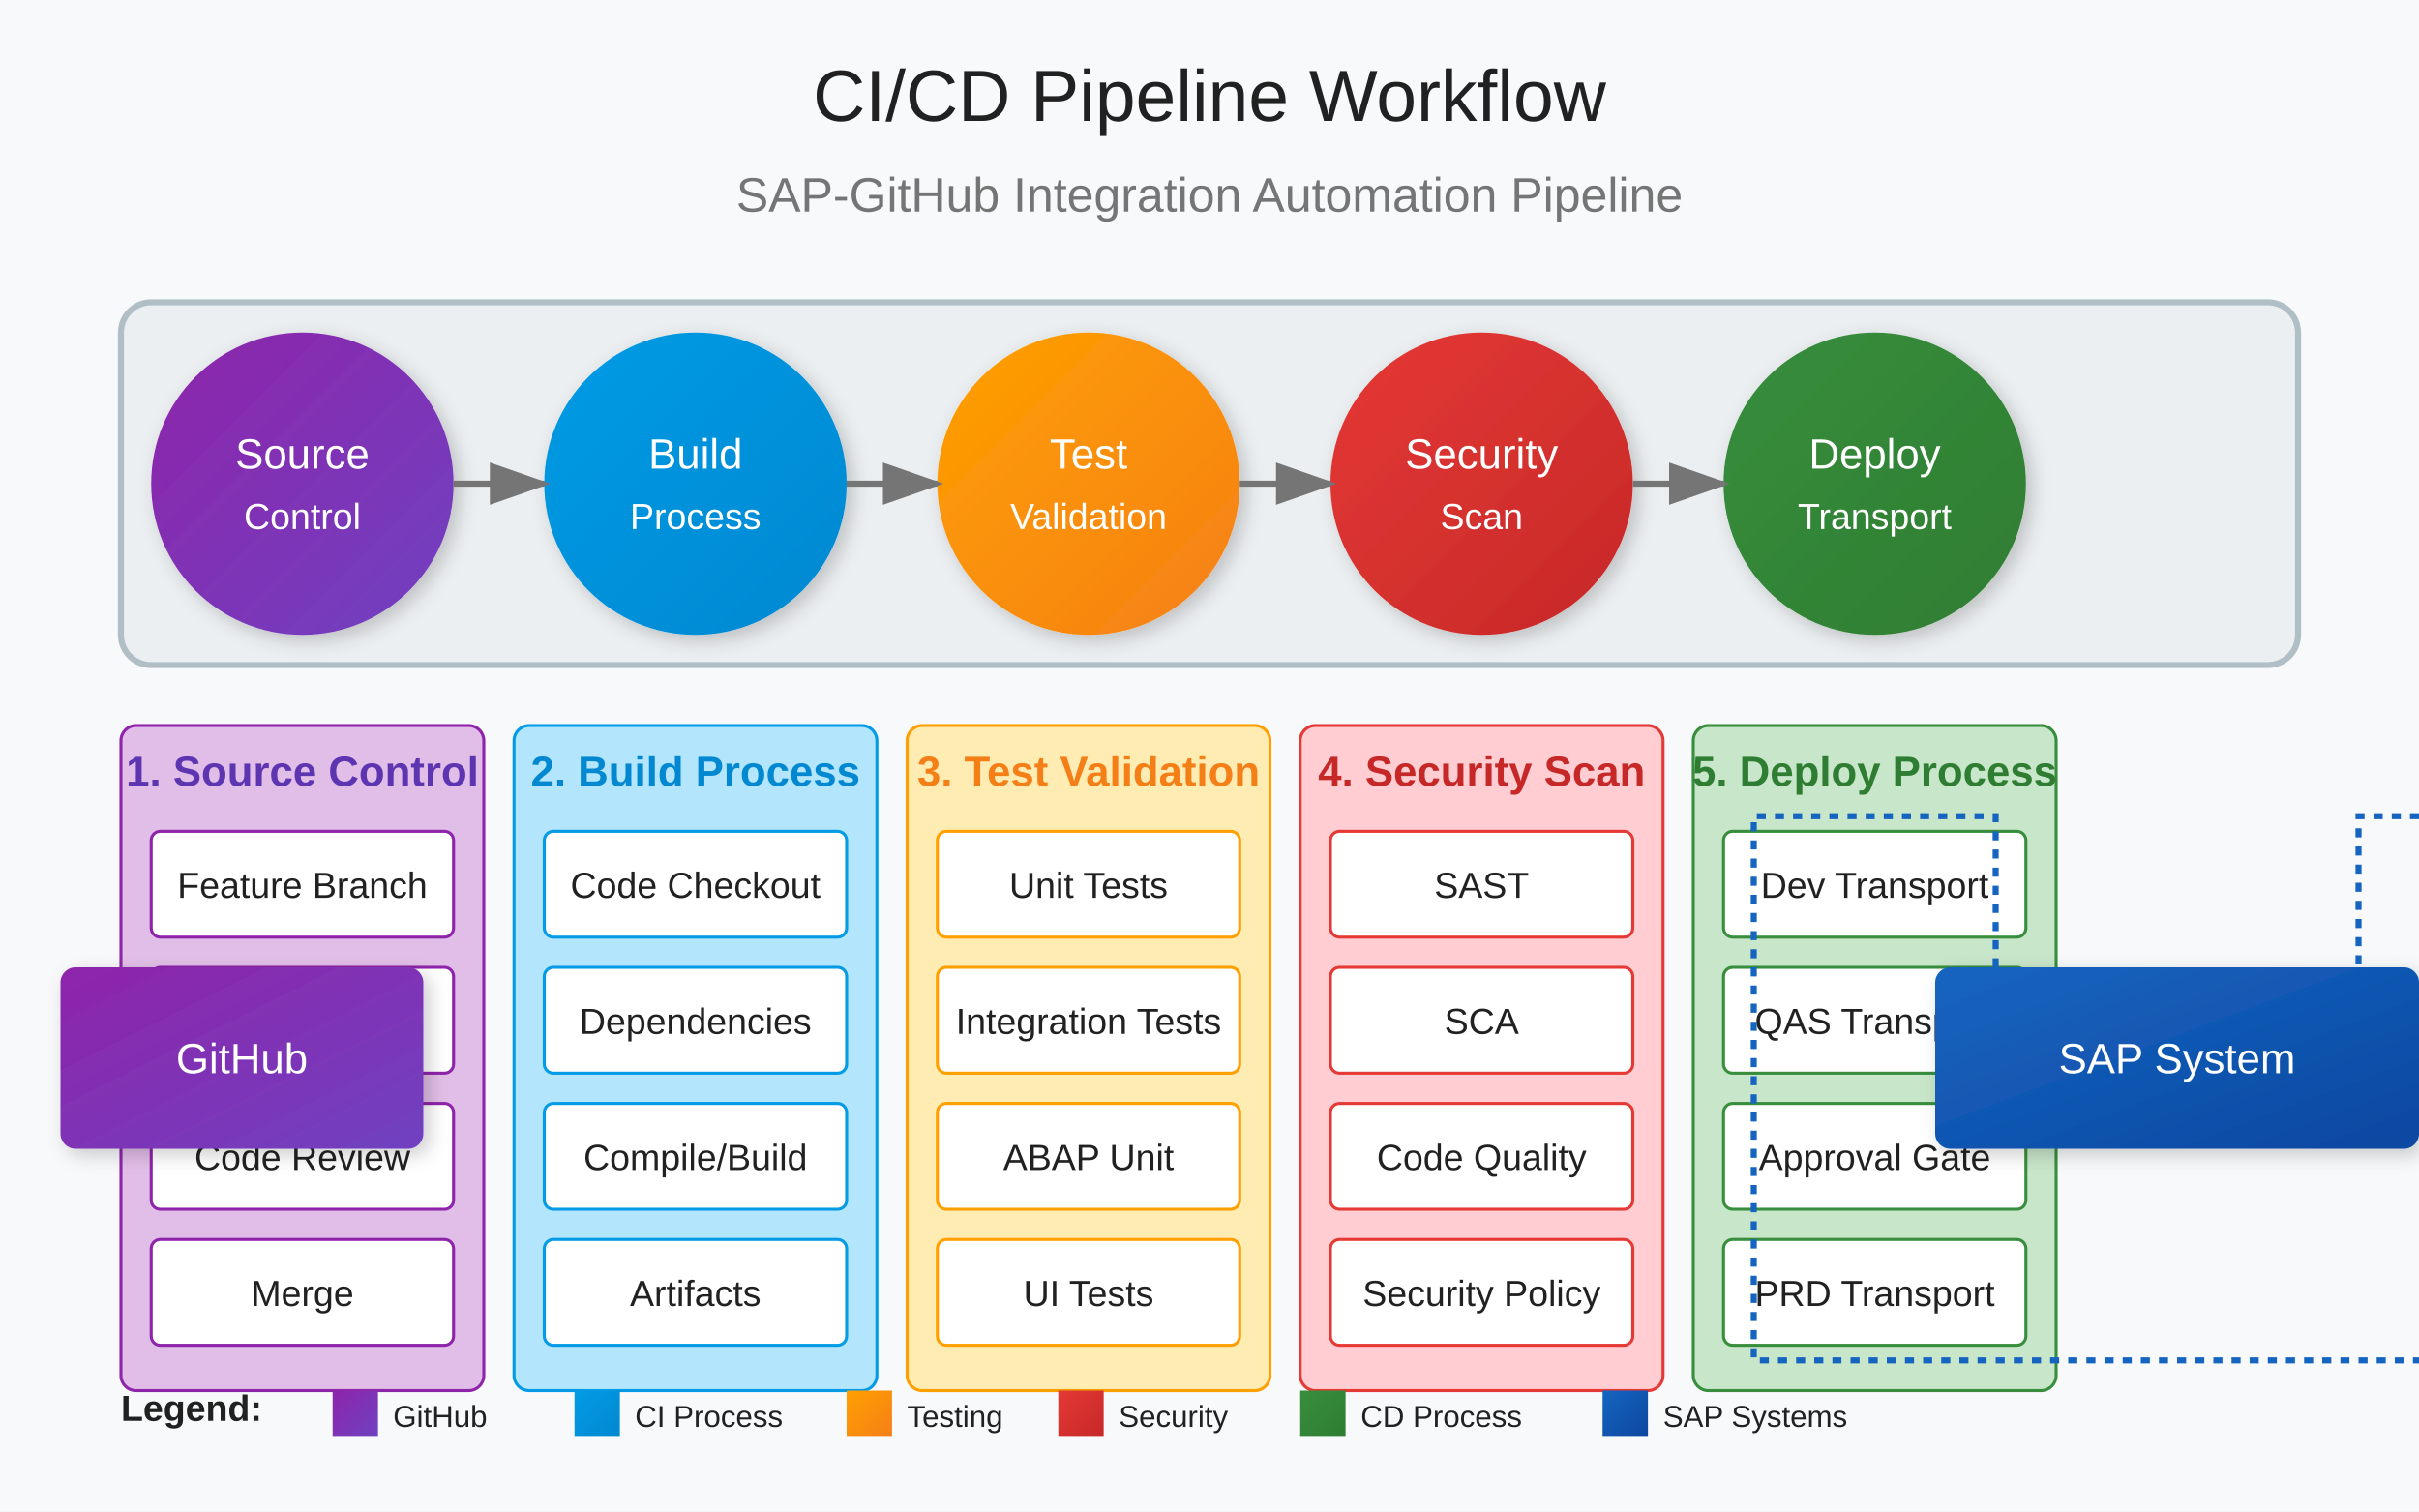
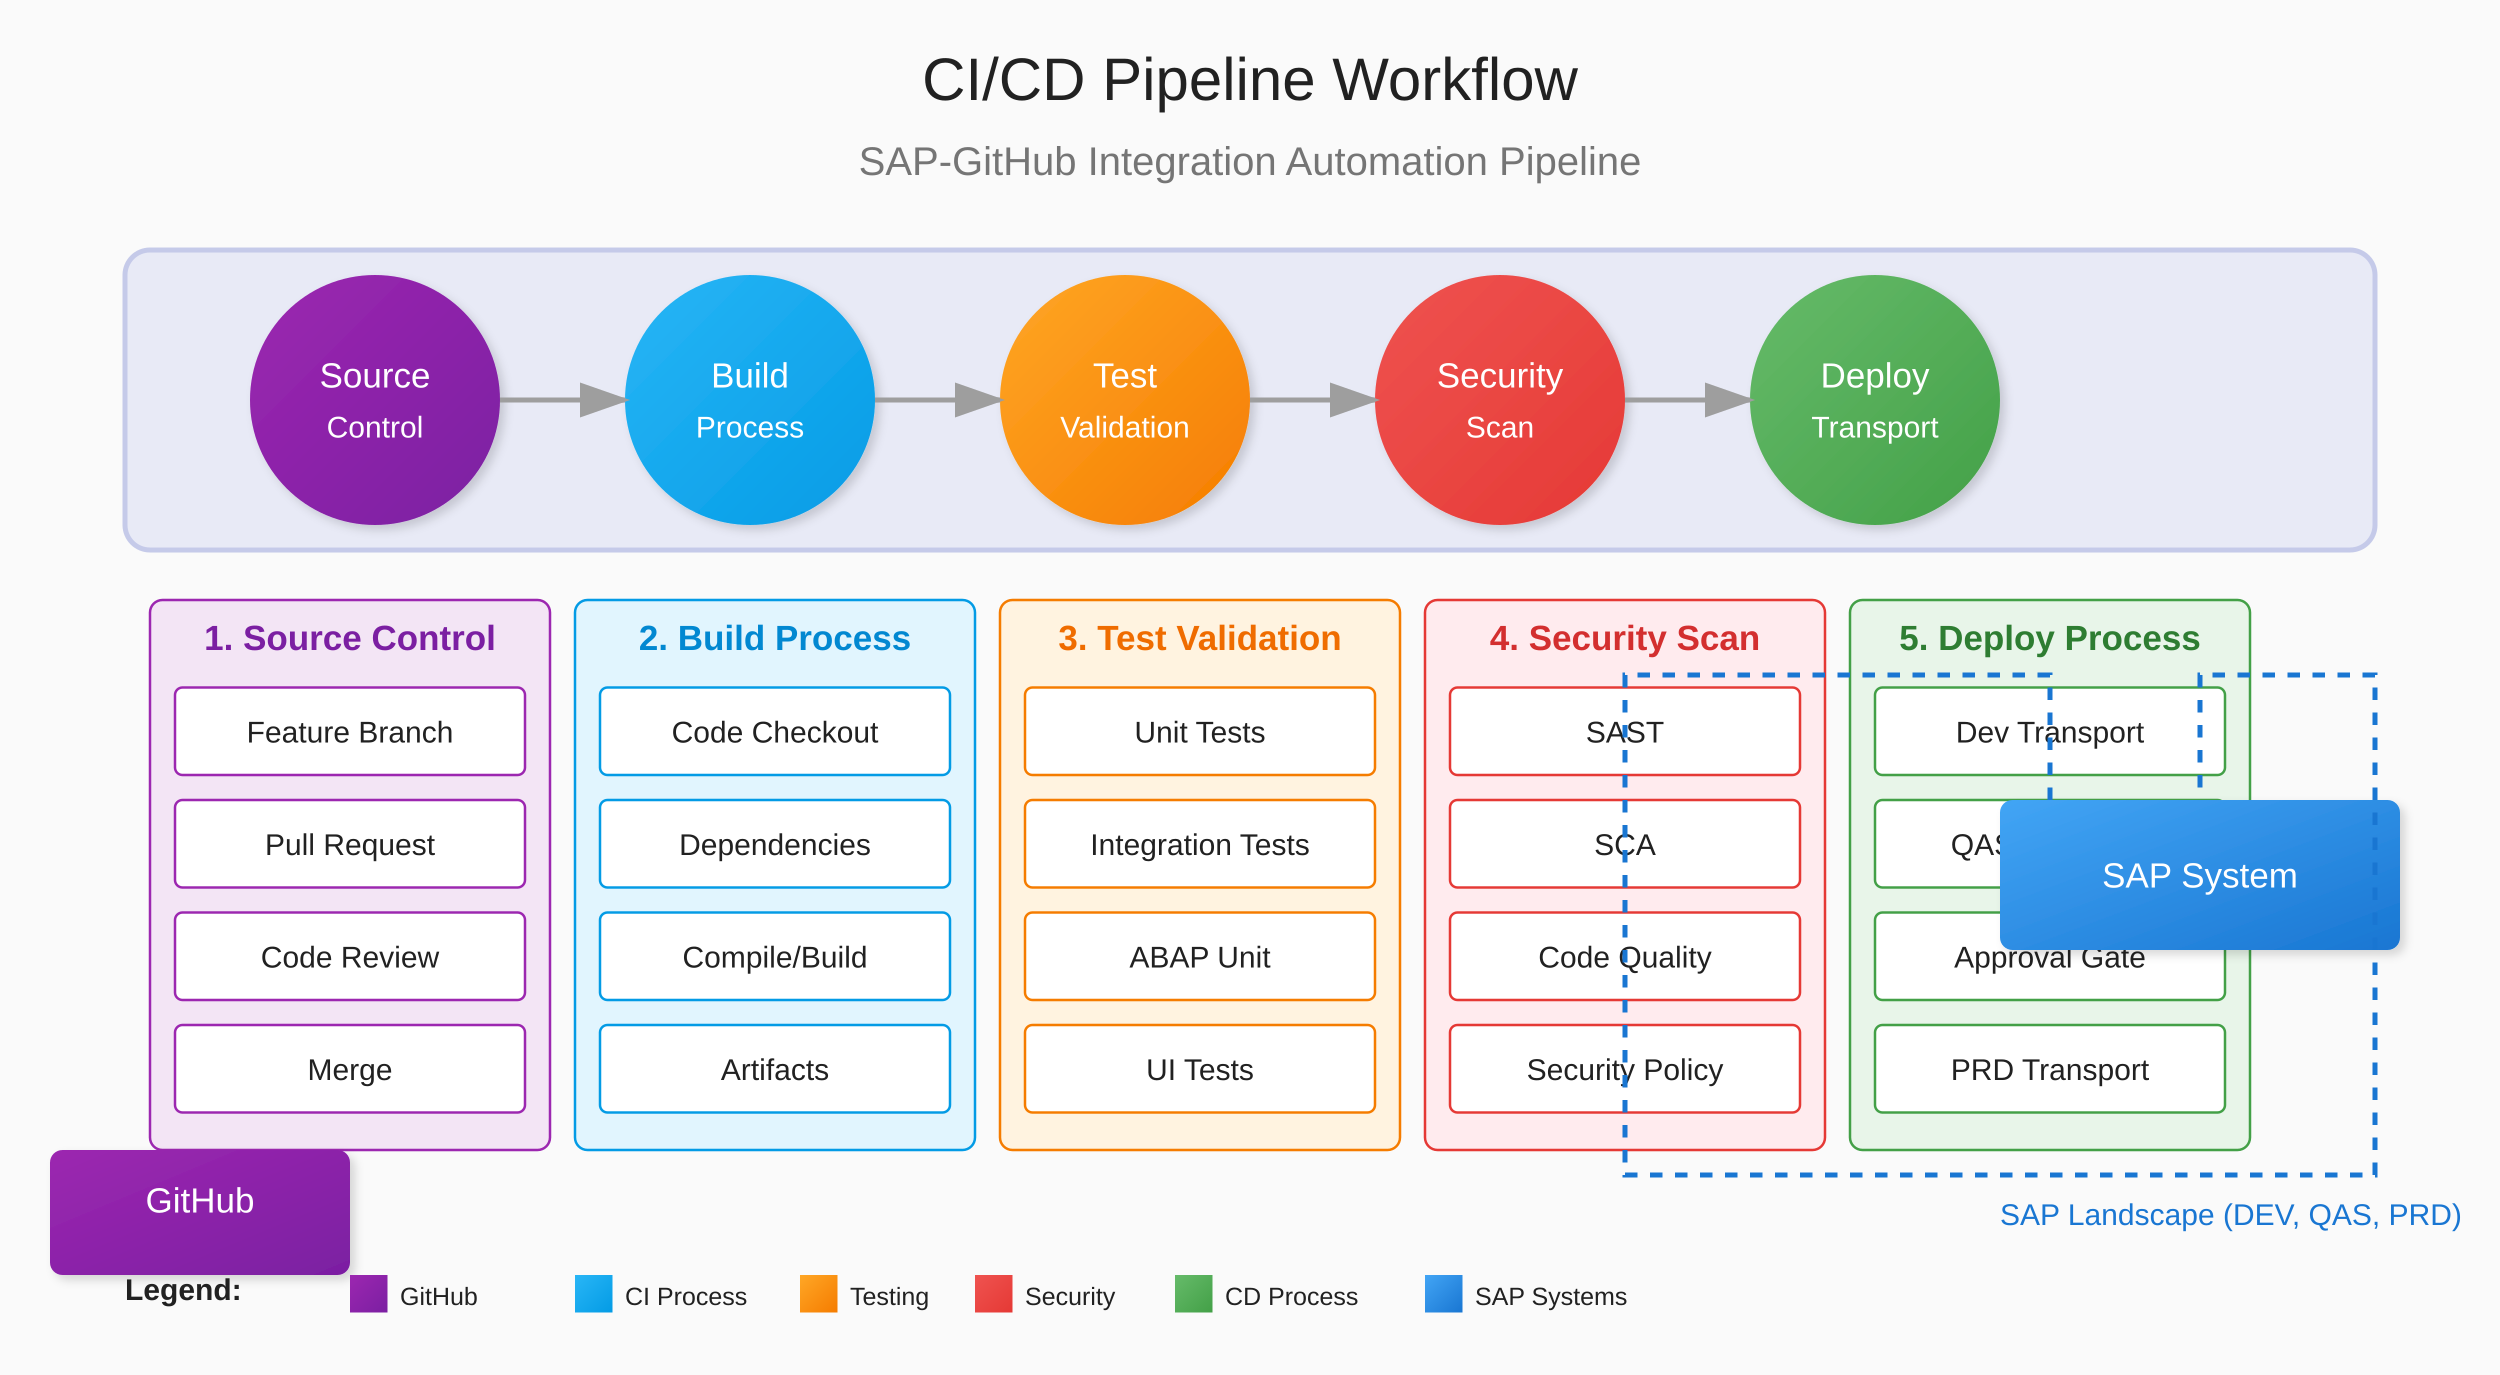
- <svg xmlns="http://www.w3.org/2000/svg" width="800" height="500" viewBox="0 0 800 500" role="img" aria-labelledby="title desc">
+ <svg xmlns="http://www.w3.org/2000/svg" width="1000" height="550" viewBox="0 0 1000 550" role="img" aria-labelledby="title desc">
  <defs>
    <marker id="arrowhead" markerWidth="10" markerHeight="7" refX="9" refY="3.5" orient="auto">
-       <polygon points="0 0, 10 3.5, 0 7" fill="#757575" />
+       <polygon points="0 0, 10 3.5, 0 7" fill="#9E9E9E" />
    </marker>
    <linearGradient id="sapGradient" x1="0%" y1="0%" x2="100%" y2="100%">
-       <stop offset="0%" style="stop-color:#1565C0;stop-opacity:1" />
-       <stop offset="100%" style="stop-color:#0D47A1;stop-opacity:1" />
+       <stop offset="0%" style="stop-color:#42A5F5;stop-opacity:1" />
+       <stop offset="100%" style="stop-color:#1976D2;stop-opacity:1" />
    </linearGradient>
    <linearGradient id="githubGradient" x1="0%" y1="0%" x2="100%" y2="100%">
-       <stop offset="0%" style="stop-color:#8E24AA;stop-opacity:1" />
-       <stop offset="100%" style="stop-color:#6F42C1;stop-opacity:1" />
+       <stop offset="0%" style="stop-color:#9C27B0;stop-opacity:1" />
+       <stop offset="100%" style="stop-color:#7B1FA2;stop-opacity:1" />
    </linearGradient>
    <linearGradient id="ciGradient" x1="0%" y1="0%" x2="100%" y2="100%">
-       <stop offset="0%" style="stop-color:#039BE5;stop-opacity:1" />
-       <stop offset="100%" style="stop-color:#0288D1;stop-opacity:1" />
+       <stop offset="0%" style="stop-color:#29B6F6;stop-opacity:1" />
+       <stop offset="100%" style="stop-color:#039BE5;stop-opacity:1" />
    </linearGradient>
    <linearGradient id="cdGradient" x1="0%" y1="0%" x2="100%" y2="100%">
-       <stop offset="0%" style="stop-color:#388E3C;stop-opacity:1" />
-       <stop offset="100%" style="stop-color:#2E7D32;stop-opacity:1" />
+       <stop offset="0%" style="stop-color:#66BB6A;stop-opacity:1" />
+       <stop offset="100%" style="stop-color:#43A047;stop-opacity:1" />
    </linearGradient>
    <linearGradient id="testGradient" x1="0%" y1="0%" x2="100%" y2="100%">
-       <stop offset="0%" style="stop-color:#FFA000;stop-opacity:1" />
-       <stop offset="100%" style="stop-color:#F57F17;stop-opacity:1" />
+       <stop offset="0%" style="stop-color:#FFA726;stop-opacity:1" />
+       <stop offset="100%" style="stop-color:#F57C00;stop-opacity:1" />
    </linearGradient>
    <linearGradient id="securityGradient" x1="0%" y1="0%" x2="100%" y2="100%">
-       <stop offset="0%" style="stop-color:#E53935;stop-opacity:1" />
-       <stop offset="100%" style="stop-color:#C62828;stop-opacity:1" />
+       <stop offset="0%" style="stop-color:#EF5350;stop-opacity:1" />
+       <stop offset="100%" style="stop-color:#E53935;stop-opacity:1" />
    </linearGradient>
    <filter id="dropShadow" x="-20%" y="-20%" width="140%" height="140%">
-       <feGaussianBlur in="SourceAlpha" stdDeviation="3" />
+       <feGaussianBlur in="SourceAlpha" stdDeviation="2" />
      <feOffset dx="2" dy="2" result="offsetblur" />
      <feComponentTransfer>
-         <feFuncA type="linear" slope="0.2" />
+         <feFuncA type="linear" slope="0.15" />
      </feComponentTransfer>
      <feMerge>
        <feMergeNode />
        <feMergeNode in="SourceGraphic" />
      </feMerge>
    </filter>
  </defs>
-   <rect width="800" height="500" fill="#f8f9fa" />
-   <text x="400" y="40" font-family="Arial, sans-serif" font-size="24" text-anchor="middle" fill="#212121">CI/CD Pipeline Workflow</text>
-   <text x="400" y="70" font-family="Arial, sans-serif" font-size="16" text-anchor="middle" fill="#757575">SAP-GitHub Integration Automation Pipeline</text>
-   <rect x="40" y="100" width="720" height="120" rx="10" ry="10" fill="#ECEFF1" stroke="#B0BEC5" stroke-width="2" />
-   <g transform="translate(100, 160)">
+   <rect width="1000" height="550" fill="#FAFAFA" />
+   <text x="500" y="40" font-family="Arial, sans-serif" font-size="24" text-anchor="middle" fill="#212121">CI/CD Pipeline Workflow</text>
+   <text x="500" y="70" font-family="Arial, sans-serif" font-size="16" text-anchor="middle" fill="#757575">SAP-GitHub Integration Automation Pipeline</text>
+   <rect x="50" y="100" width="900" height="120" rx="10" ry="10" fill="#E8EAF6" stroke="#C5CAE9" stroke-width="2" />
+   <g transform="translate(150, 160)">
    <circle cx="0" cy="0" r="50" fill="url(#githubGradient)" filter="url(#dropShadow)" />
    <text x="0" y="-5" font-family="Arial, sans-serif" font-size="14" text-anchor="middle" fill="#FFFFFF">Source</text>
    <text x="0" y="15" font-family="Arial, sans-serif" font-size="12" text-anchor="middle" fill="#FFFFFF">Control</text>
  </g>
-   <g transform="translate(230, 160)">
+   <g transform="translate(300, 160)">
    <circle cx="0" cy="0" r="50" fill="url(#ciGradient)" filter="url(#dropShadow)" />
    <text x="0" y="-5" font-family="Arial, sans-serif" font-size="14" text-anchor="middle" fill="#FFFFFF">Build</text>
    <text x="0" y="15" font-family="Arial, sans-serif" font-size="12" text-anchor="middle" fill="#FFFFFF">Process</text>
  </g>
-   <g transform="translate(360, 160)">
+   <g transform="translate(450, 160)">
    <circle cx="0" cy="0" r="50" fill="url(#testGradient)" filter="url(#dropShadow)" />
    <text x="0" y="-5" font-family="Arial, sans-serif" font-size="14" text-anchor="middle" fill="#FFFFFF">Test</text>
    <text x="0" y="15" font-family="Arial, sans-serif" font-size="12" text-anchor="middle" fill="#FFFFFF">Validation</text>
  </g>
-   <g transform="translate(490, 160)">
+   <g transform="translate(600, 160)">
    <circle cx="0" cy="0" r="50" fill="url(#securityGradient)" filter="url(#dropShadow)" />
    <text x="0" y="-5" font-family="Arial, sans-serif" font-size="14" text-anchor="middle" fill="#FFFFFF">Security</text>
    <text x="0" y="15" font-family="Arial, sans-serif" font-size="12" text-anchor="middle" fill="#FFFFFF">Scan</text>
  </g>
-   <g transform="translate(620, 160)">
+   <g transform="translate(750, 160)">
    <circle cx="0" cy="0" r="50" fill="url(#cdGradient)" filter="url(#dropShadow)" />
    <text x="0" y="-5" font-family="Arial, sans-serif" font-size="14" text-anchor="middle" fill="#FFFFFF">Deploy</text>
    <text x="0" y="15" font-family="Arial, sans-serif" font-size="12" text-anchor="middle" fill="#FFFFFF">Transport</text>
  </g>
-   <line x1="150" y1="160" x2="180" y2="160" stroke="#757575" stroke-width="2" marker-end="url(#arrowhead)" />
-   <line x1="280" y1="160" x2="310" y2="160" stroke="#757575" stroke-width="2" marker-end="url(#arrowhead)" />
-   <line x1="410" y1="160" x2="440" y2="160" stroke="#757575" stroke-width="2" marker-end="url(#arrowhead)" />
-   <line x1="540" y1="160" x2="570" y2="160" stroke="#757575" stroke-width="2" marker-end="url(#arrowhead)" />
-   <rect x="40" y="240" width="120" height="220" rx="5" ry="5" fill="#E1BEE7" stroke="#8E24AA" stroke-width="1" />
-   <text x="100" y="260" font-family="Arial, sans-serif" font-size="14" font-weight="bold" text-anchor="middle" fill="#5E35B1">1. Source Control</text>
-   <rect x="50" y="275" width="100" height="35" rx="3" ry="3" fill="#FFFFFF" stroke="#8E24AA" stroke-width="1" />
-   <text x="100" y="297" font-family="Arial, sans-serif" font-size="12" text-anchor="middle" fill="#212121">Feature Branch</text>
-   <rect x="50" y="320" width="100" height="35" rx="3" ry="3" fill="#FFFFFF" stroke="#8E24AA" stroke-width="1" />
-   <text x="100" y="342" font-family="Arial, sans-serif" font-size="12" text-anchor="middle" fill="#212121">Pull Request</text>
-   <rect x="50" y="365" width="100" height="35" rx="3" ry="3" fill="#FFFFFF" stroke="#8E24AA" stroke-width="1" />
-   <text x="100" y="387" font-family="Arial, sans-serif" font-size="12" text-anchor="middle" fill="#212121">Code Review</text>
-   <rect x="50" y="410" width="100" height="35" rx="3" ry="3" fill="#FFFFFF" stroke="#8E24AA" stroke-width="1" />
-   <text x="100" y="432" font-family="Arial, sans-serif" font-size="12" text-anchor="middle" fill="#212121">Merge</text>
-   <rect x="170" y="240" width="120" height="220" rx="5" ry="5" fill="#B3E5FC" stroke="#039BE5" stroke-width="1" />
-   <text x="230" y="260" font-family="Arial, sans-serif" font-size="14" font-weight="bold" text-anchor="middle" fill="#0288D1">2. Build Process</text>
-   <rect x="180" y="275" width="100" height="35" rx="3" ry="3" fill="#FFFFFF" stroke="#039BE5" stroke-width="1" />
-   <text x="230" y="297" font-family="Arial, sans-serif" font-size="12" text-anchor="middle" fill="#212121">Code Checkout</text>
-   <rect x="180" y="320" width="100" height="35" rx="3" ry="3" fill="#FFFFFF" stroke="#039BE5" stroke-width="1" />
-   <text x="230" y="342" font-family="Arial, sans-serif" font-size="12" text-anchor="middle" fill="#212121">Dependencies</text>
-   <rect x="180" y="365" width="100" height="35" rx="3" ry="3" fill="#FFFFFF" stroke="#039BE5" stroke-width="1" />
-   <text x="230" y="387" font-family="Arial, sans-serif" font-size="12" text-anchor="middle" fill="#212121">Compile/Build</text>
-   <rect x="180" y="410" width="100" height="35" rx="3" ry="3" fill="#FFFFFF" stroke="#039BE5" stroke-width="1" />
-   <text x="230" y="432" font-family="Arial, sans-serif" font-size="12" text-anchor="middle" fill="#212121">Artifacts</text>
-   <rect x="300" y="240" width="120" height="220" rx="5" ry="5" fill="#FFECB3" stroke="#FFA000" stroke-width="1" />
-   <text x="360" y="260" font-family="Arial, sans-serif" font-size="14" font-weight="bold" text-anchor="middle" fill="#F57F17">3. Test Validation</text>
-   <rect x="310" y="275" width="100" height="35" rx="3" ry="3" fill="#FFFFFF" stroke="#FFA000" stroke-width="1" />
-   <text x="360" y="297" font-family="Arial, sans-serif" font-size="12" text-anchor="middle" fill="#212121">Unit Tests</text>
-   <rect x="310" y="320" width="100" height="35" rx="3" ry="3" fill="#FFFFFF" stroke="#FFA000" stroke-width="1" />
-   <text x="360" y="342" font-family="Arial, sans-serif" font-size="12" text-anchor="middle" fill="#212121">Integration Tests</text>
-   <rect x="310" y="365" width="100" height="35" rx="3" ry="3" fill="#FFFFFF" stroke="#FFA000" stroke-width="1" />
-   <text x="360" y="387" font-family="Arial, sans-serif" font-size="12" text-anchor="middle" fill="#212121">ABAP Unit</text>
-   <rect x="310" y="410" width="100" height="35" rx="3" ry="3" fill="#FFFFFF" stroke="#FFA000" stroke-width="1" />
-   <text x="360" y="432" font-family="Arial, sans-serif" font-size="12" text-anchor="middle" fill="#212121">UI Tests</text>
-   <rect x="430" y="240" width="120" height="220" rx="5" ry="5" fill="#FFCDD2" stroke="#E53935" stroke-width="1" />
-   <text x="490" y="260" font-family="Arial, sans-serif" font-size="14" font-weight="bold" text-anchor="middle" fill="#C62828">4. Security Scan</text>
-   <rect x="440" y="275" width="100" height="35" rx="3" ry="3" fill="#FFFFFF" stroke="#E53935" stroke-width="1" />
-   <text x="490" y="297" font-family="Arial, sans-serif" font-size="12" text-anchor="middle" fill="#212121">SAST</text>
-   <rect x="440" y="320" width="100" height="35" rx="3" ry="3" fill="#FFFFFF" stroke="#E53935" stroke-width="1" />
-   <text x="490" y="342" font-family="Arial, sans-serif" font-size="12" text-anchor="middle" fill="#212121">SCA</text>
-   <rect x="440" y="365" width="100" height="35" rx="3" ry="3" fill="#FFFFFF" stroke="#E53935" stroke-width="1" />
-   <text x="490" y="387" font-family="Arial, sans-serif" font-size="12" text-anchor="middle" fill="#212121">Code Quality</text>
-   <rect x="440" y="410" width="100" height="35" rx="3" ry="3" fill="#FFFFFF" stroke="#E53935" stroke-width="1" />
-   <text x="490" y="432" font-family="Arial, sans-serif" font-size="12" text-anchor="middle" fill="#212121">Security Policy</text>
-   <rect x="560" y="240" width="120" height="220" rx="5" ry="5" fill="#C8E6C9" stroke="#388E3C" stroke-width="1" />
-   <text x="620" y="260" font-family="Arial, sans-serif" font-size="14" font-weight="bold" text-anchor="middle" fill="#2E7D32">5. Deploy Process</text>
-   <rect x="570" y="275" width="100" height="35" rx="3" ry="3" fill="#FFFFFF" stroke="#388E3C" stroke-width="1" />
-   <text x="620" y="297" font-family="Arial, sans-serif" font-size="12" text-anchor="middle" fill="#212121">Dev Transport</text>
-   <rect x="570" y="320" width="100" height="35" rx="3" ry="3" fill="#FFFFFF" stroke="#388E3C" stroke-width="1" />
-   <text x="620" y="342" font-family="Arial, sans-serif" font-size="12" text-anchor="middle" fill="#212121">QAS Transport</text>
-   <rect x="570" y="365" width="100" height="35" rx="3" ry="3" fill="#FFFFFF" stroke="#388E3C" stroke-width="1" />
-   <text x="620" y="387" font-family="Arial, sans-serif" font-size="12" text-anchor="middle" fill="#212121">Approval Gate</text>
-   <rect x="570" y="410" width="100" height="35" rx="3" ry="3" fill="#FFFFFF" stroke="#388E3C" stroke-width="1" />
-   <text x="620" y="432" font-family="Arial, sans-serif" font-size="12" text-anchor="middle" fill="#212121">PRD Transport</text>
-   <g transform="translate(720, 350)">
-     <rect x="-80" y="-30" width="160" height="60" rx="5" ry="5" fill="url(#sapGradient)" filter="url(#dropShadow)" />
-     <text x="0" y="5" font-family="Arial, sans-serif" font-size="14" text-anchor="middle" fill="#FFFFFF">SAP System</text>
-     <path d="M -60,-30 L -60,-80 L -140,-80 L -140,100 L 700,100 L 700,-80 L 60,-80 L 60,-30" stroke="#1565C0" stroke-width="2" stroke-dasharray="3,3" fill="none" />
-     <text x="300" y="120" font-family="Arial, sans-serif" font-size="12" fill="#1565C0">SAP Landscape (DEV, QAS, PRD)</text>
+   <line x1="200" y1="160" x2="250" y2="160" stroke="#9E9E9E" stroke-width="2" marker-end="url(#arrowhead)" />
+   <line x1="350" y1="160" x2="400" y2="160" stroke="#9E9E9E" stroke-width="2" marker-end="url(#arrowhead)" />
+   <line x1="500" y1="160" x2="550" y2="160" stroke="#9E9E9E" stroke-width="2" marker-end="url(#arrowhead)" />
+   <line x1="650" y1="160" x2="700" y2="160" stroke="#9E9E9E" stroke-width="2" marker-end="url(#arrowhead)" />
+   <rect x="60" y="240" width="160" height="220" rx="5" ry="5" fill="#F3E5F5" stroke="#9C27B0" stroke-width="1" />
+   <text x="140" y="260" font-family="Arial, sans-serif" font-size="14" font-weight="bold" text-anchor="middle" fill="#7B1FA2">1. Source Control</text>
+   <rect x="70" y="275" width="140" height="35" rx="3" ry="3" fill="#FFFFFF" stroke="#9C27B0" stroke-width="1" />
+   <text x="140" y="297" font-family="Arial, sans-serif" font-size="12" text-anchor="middle" fill="#212121">Feature Branch</text>
+   <rect x="70" y="320" width="140" height="35" rx="3" ry="3" fill="#FFFFFF" stroke="#9C27B0" stroke-width="1" />
+   <text x="140" y="342" font-family="Arial, sans-serif" font-size="12" text-anchor="middle" fill="#212121">Pull Request</text>
+   <rect x="70" y="365" width="140" height="35" rx="3" ry="3" fill="#FFFFFF" stroke="#9C27B0" stroke-width="1" />
+   <text x="140" y="387" font-family="Arial, sans-serif" font-size="12" text-anchor="middle" fill="#212121">Code Review</text>
+   <rect x="70" y="410" width="140" height="35" rx="3" ry="3" fill="#FFFFFF" stroke="#9C27B0" stroke-width="1" />
+   <text x="140" y="432" font-family="Arial, sans-serif" font-size="12" text-anchor="middle" fill="#212121">Merge</text>
+   <rect x="230" y="240" width="160" height="220" rx="5" ry="5" fill="#E1F5FE" stroke="#039BE5" stroke-width="1" />
+   <text x="310" y="260" font-family="Arial, sans-serif" font-size="14" font-weight="bold" text-anchor="middle" fill="#0288D1">2. Build Process</text>
+   <rect x="240" y="275" width="140" height="35" rx="3" ry="3" fill="#FFFFFF" stroke="#039BE5" stroke-width="1" />
+   <text x="310" y="297" font-family="Arial, sans-serif" font-size="12" text-anchor="middle" fill="#212121">Code Checkout</text>
+   <rect x="240" y="320" width="140" height="35" rx="3" ry="3" fill="#FFFFFF" stroke="#039BE5" stroke-width="1" />
+   <text x="310" y="342" font-family="Arial, sans-serif" font-size="12" text-anchor="middle" fill="#212121">Dependencies</text>
+   <rect x="240" y="365" width="140" height="35" rx="3" ry="3" fill="#FFFFFF" stroke="#039BE5" stroke-width="1" />
+   <text x="310" y="387" font-family="Arial, sans-serif" font-size="12" text-anchor="middle" fill="#212121">Compile/Build</text>
+   <rect x="240" y="410" width="140" height="35" rx="3" ry="3" fill="#FFFFFF" stroke="#039BE5" stroke-width="1" />
+   <text x="310" y="432" font-family="Arial, sans-serif" font-size="12" text-anchor="middle" fill="#212121">Artifacts</text>
+   <rect x="400" y="240" width="160" height="220" rx="5" ry="5" fill="#FFF3E0" stroke="#F57C00" stroke-width="1" />
+   <text x="480" y="260" font-family="Arial, sans-serif" font-size="14" font-weight="bold" text-anchor="middle" fill="#EF6C00">3. Test Validation</text>
+   <rect x="410" y="275" width="140" height="35" rx="3" ry="3" fill="#FFFFFF" stroke="#F57C00" stroke-width="1" />
+   <text x="480" y="297" font-family="Arial, sans-serif" font-size="12" text-anchor="middle" fill="#212121">Unit Tests</text>
+   <rect x="410" y="320" width="140" height="35" rx="3" ry="3" fill="#FFFFFF" stroke="#F57C00" stroke-width="1" />
+   <text x="480" y="342" font-family="Arial, sans-serif" font-size="12" text-anchor="middle" fill="#212121">Integration Tests</text>
+   <rect x="410" y="365" width="140" height="35" rx="3" ry="3" fill="#FFFFFF" stroke="#F57C00" stroke-width="1" />
+   <text x="480" y="387" font-family="Arial, sans-serif" font-size="12" text-anchor="middle" fill="#212121">ABAP Unit</text>
+   <rect x="410" y="410" width="140" height="35" rx="3" ry="3" fill="#FFFFFF" stroke="#F57C00" stroke-width="1" />
+   <text x="480" y="432" font-family="Arial, sans-serif" font-size="12" text-anchor="middle" fill="#212121">UI Tests</text>
+   <rect x="570" y="240" width="160" height="220" rx="5" ry="5" fill="#FFEBEE" stroke="#E53935" stroke-width="1" />
+   <text x="650" y="260" font-family="Arial, sans-serif" font-size="14" font-weight="bold" text-anchor="middle" fill="#D32F2F">4. Security Scan</text>
+   <rect x="580" y="275" width="140" height="35" rx="3" ry="3" fill="#FFFFFF" stroke="#E53935" stroke-width="1" />
+   <text x="650" y="297" font-family="Arial, sans-serif" font-size="12" text-anchor="middle" fill="#212121">SAST</text>
+   <rect x="580" y="320" width="140" height="35" rx="3" ry="3" fill="#FFFFFF" stroke="#E53935" stroke-width="1" />
+   <text x="650" y="342" font-family="Arial, sans-serif" font-size="12" text-anchor="middle" fill="#212121">SCA</text>
+   <rect x="580" y="365" width="140" height="35" rx="3" ry="3" fill="#FFFFFF" stroke="#E53935" stroke-width="1" />
+   <text x="650" y="387" font-family="Arial, sans-serif" font-size="12" text-anchor="middle" fill="#212121">Code Quality</text>
+   <rect x="580" y="410" width="140" height="35" rx="3" ry="3" fill="#FFFFFF" stroke="#E53935" stroke-width="1" />
+   <text x="650" y="432" font-family="Arial, sans-serif" font-size="12" text-anchor="middle" fill="#212121">Security Policy</text>
+   <rect x="740" y="240" width="160" height="220" rx="5" ry="5" fill="#E8F5E9" stroke="#43A047" stroke-width="1" />
+   <text x="820" y="260" font-family="Arial, sans-serif" font-size="14" font-weight="bold" text-anchor="middle" fill="#2E7D32">5. Deploy Process</text>
+   <rect x="750" y="275" width="140" height="35" rx="3" ry="3" fill="#FFFFFF" stroke="#43A047" stroke-width="1" />
+   <text x="820" y="297" font-family="Arial, sans-serif" font-size="12" text-anchor="middle" fill="#212121">Dev Transport</text>
+   <rect x="750" y="320" width="140" height="35" rx="3" ry="3" fill="#FFFFFF" stroke="#43A047" stroke-width="1" />
+   <text x="820" y="342" font-family="Arial, sans-serif" font-size="12" text-anchor="middle" fill="#212121">QAS Transport</text>
+   <rect x="750" y="365" width="140" height="35" rx="3" ry="3" fill="#FFFFFF" stroke="#43A047" stroke-width="1" />
+   <text x="820" y="387" font-family="Arial, sans-serif" font-size="12" text-anchor="middle" fill="#212121">Approval Gate</text>
+   <rect x="750" y="410" width="140" height="35" rx="3" ry="3" fill="#FFFFFF" stroke="#43A047" stroke-width="1" />
+   <text x="820" y="432" font-family="Arial, sans-serif" font-size="12" text-anchor="middle" fill="#212121">PRD Transport</text>
+   <g transform="translate(900, 350)">
+     <rect x="-100" y="-30" width="160" height="60" rx="5" ry="5" fill="url(#sapGradient)" filter="url(#dropShadow)" />
+     <text x="-20" y="5" font-family="Arial, sans-serif" font-size="14" text-anchor="middle" fill="#FFFFFF">SAP System</text>
+     <path d="M -80,-30 L -80,-80 L -250,-80 L -250,120 L 50,120 L 50,-80 L -20,-80 L -20,-30" stroke="#1976D2" stroke-width="2" stroke-dasharray="5,5" fill="none" />
+     <text x="-100" y="140" font-family="Arial, sans-serif" font-size="12" fill="#1976D2">SAP Landscape (DEV, QAS, PRD)</text>
  </g>
-   <g transform="translate(80, 350)">
-     <rect x="-60" y="-30" width="120" height="60" rx="5" ry="5" fill="url(#githubGradient)" filter="url(#dropShadow)" />
+   <g transform="translate(80, 480)">
+     <rect x="-60" y="-20" width="120" height="50" rx="5" ry="5" fill="url(#githubGradient)" filter="url(#dropShadow)" />
    <text x="0" y="5" font-family="Arial, sans-serif" font-size="14" text-anchor="middle" fill="#FFFFFF">GitHub</text>
  </g>
-   <g transform="translate(40, 470)">
+   <g transform="translate(50, 520)">
    <text x="0" y="0" font-family="Arial, sans-serif" font-size="12" font-weight="bold" fill="#212121">Legend:</text>
-     <rect x="70" y="-10" width="15" height="15" fill="url(#githubGradient)" />
-     <text x="90" y="2" font-family="Arial, sans-serif" font-size="10" fill="#212121">GitHub</text>
-     <rect x="150" y="-10" width="15" height="15" fill="url(#ciGradient)" />
-     <text x="170" y="2" font-family="Arial, sans-serif" font-size="10" fill="#212121">CI Process</text>
-     <rect x="240" y="-10" width="15" height="15" fill="url(#testGradient)" />
-     <text x="260" y="2" font-family="Arial, sans-serif" font-size="10" fill="#212121">Testing</text>
-     <rect x="310" y="-10" width="15" height="15" fill="url(#securityGradient)" />
-     <text x="330" y="2" font-family="Arial, sans-serif" font-size="10" fill="#212121">Security</text>
-     <rect x="390" y="-10" width="15" height="15" fill="url(#cdGradient)" />
-     <text x="410" y="2" font-family="Arial, sans-serif" font-size="10" fill="#212121">CD Process</text>
-     <rect x="490" y="-10" width="15" height="15" fill="url(#sapGradient)" />
-     <text x="510" y="2" font-family="Arial, sans-serif" font-size="10" fill="#212121">SAP Systems</text>
+     <rect x="90" y="-10" width="15" height="15" fill="url(#githubGradient)" />
+     <text x="110" y="2" font-family="Arial, sans-serif" font-size="10" fill="#212121">GitHub</text>
+     <rect x="180" y="-10" width="15" height="15" fill="url(#ciGradient)" />
+     <text x="200" y="2" font-family="Arial, sans-serif" font-size="10" fill="#212121">CI Process</text>
+     <rect x="270" y="-10" width="15" height="15" fill="url(#testGradient)" />
+     <text x="290" y="2" font-family="Arial, sans-serif" font-size="10" fill="#212121">Testing</text>
+     <rect x="340" y="-10" width="15" height="15" fill="url(#securityGradient)" />
+     <text x="360" y="2" font-family="Arial, sans-serif" font-size="10" fill="#212121">Security</text>
+     <rect x="420" y="-10" width="15" height="15" fill="url(#cdGradient)" />
+     <text x="440" y="2" font-family="Arial, sans-serif" font-size="10" fill="#212121">CD Process</text>
+     <rect x="520" y="-10" width="15" height="15" fill="url(#sapGradient)" />
+     <text x="540" y="2" font-family="Arial, sans-serif" font-size="10" fill="#212121">SAP Systems</text>
  </g>
</svg>
